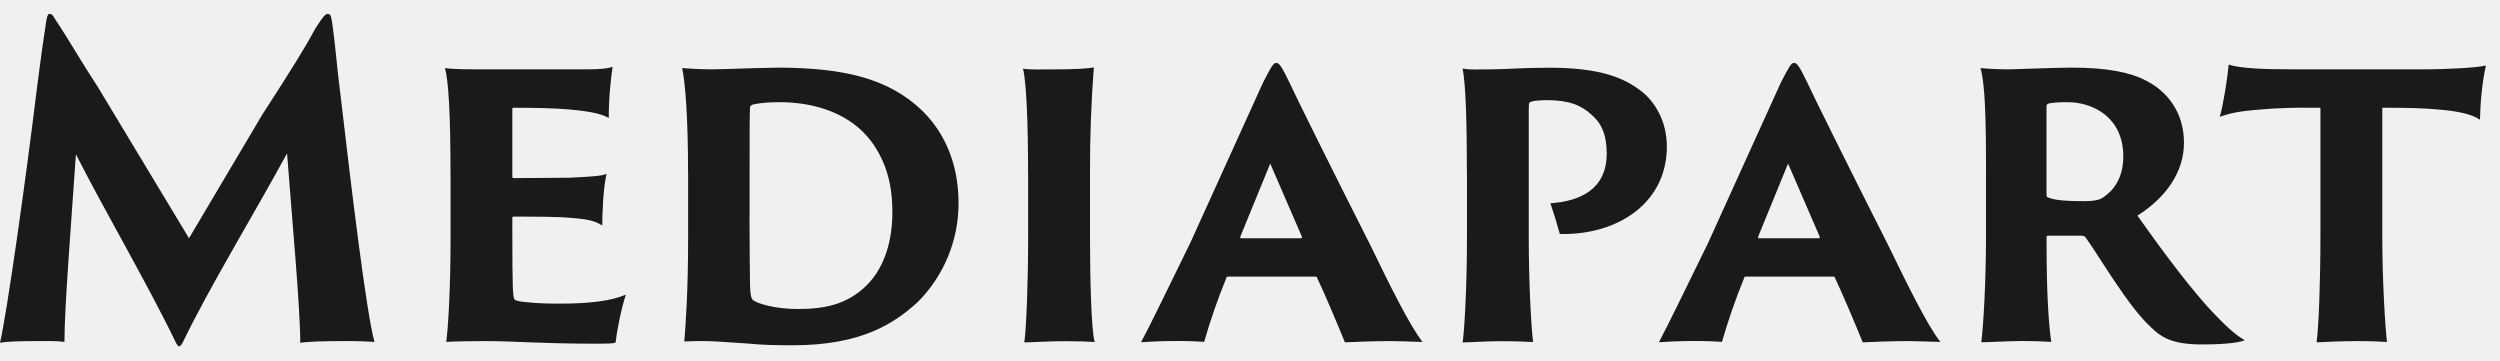
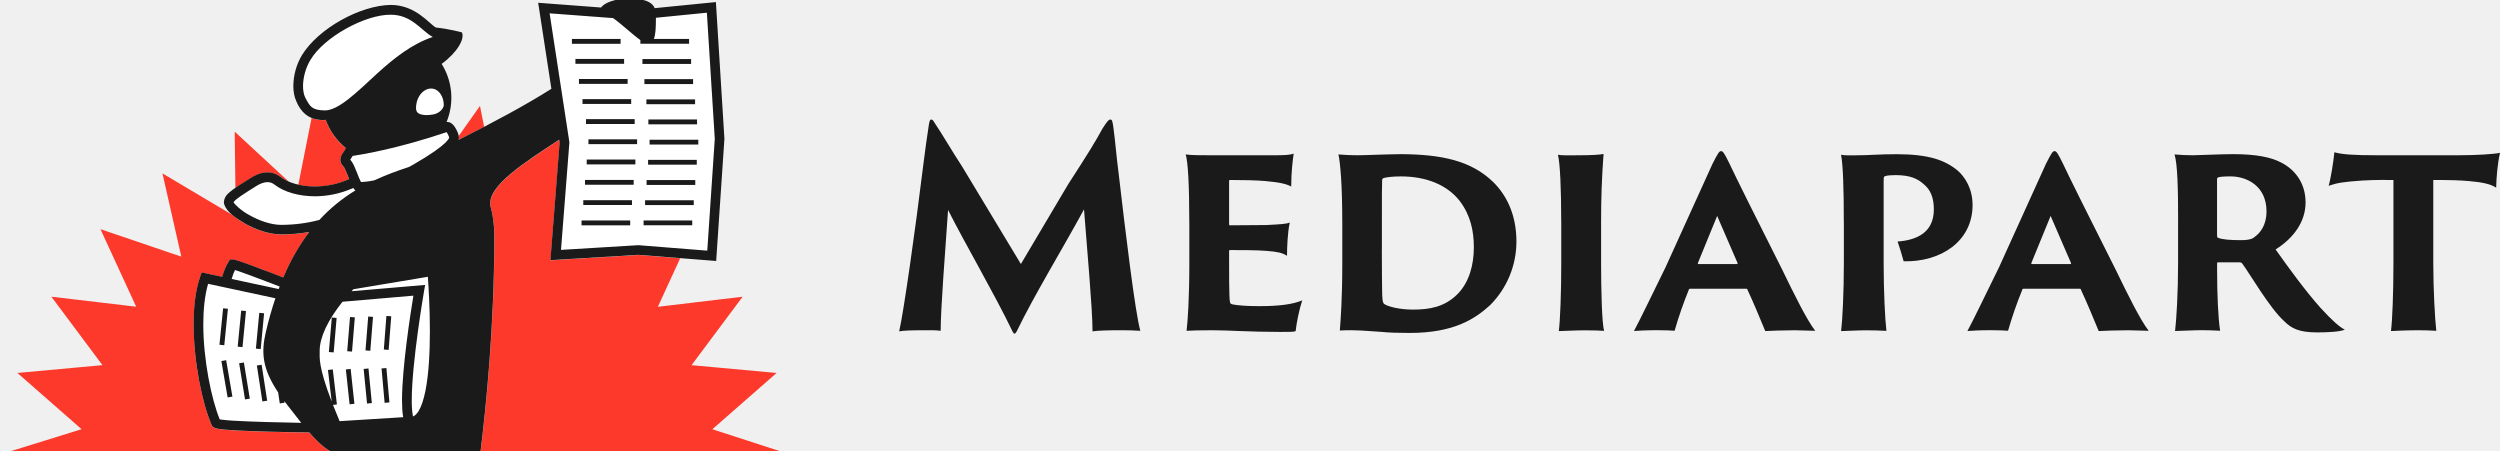
- <svg xmlns="http://www.w3.org/2000/svg" class="mediapart-logo-text" aria-hidden="true" focusable="false" viewBox="0 0 119 17" width="222" height="32">
-   <path fill="#1A1A1A" d="M1.772 4.017c.141-1.135.283-2.133.428-3.086.056-.305.097-.346.16-.346.141 0 .182.123.324.346.487.711 1.258 2.051 1.969 3.127l4.344 7.206 3.491-5.889c1.481-2.292 2.01-3.145 2.539-4.12.346-.547.469-.67.569-.67.141 0 .164.06.242.61.141 1.035.223 2.152.365 3.209.547 4.69 1.24 10.437 1.623 11.796a18.518 18.518 0 0 0-1.463-.041c-.875 0-1.664.018-2.07.082 0-1.664-.405-6.05-.629-9.016-1.604 2.945-3.737 6.436-4.973 9.016-.141.242-.204.204-.305.018-1.358-2.821-3.514-6.495-4.772-8.993-.223 3.25-.547 7.31-.547 8.934-.346-.06-.994-.041-1.299-.041-.834 0-1.463.018-1.768.082.328-1.404 1.202-7.557 1.772-12.224ZM21.444 8.16c0-2.863-.101-4.448-.265-4.996.406.06 1.117.06 1.768.06h4.385c.651 0 1.482.019 1.828-.123-.06.428-.183 1.322-.183 2.438-.324-.182-.77-.305-1.887-.406-.633-.063-1.809-.081-2.643-.081-.04 0-.06.018-.06.06V8.32c0 .06.02.082.06.082.466 0 2.01-.019 2.68-.019 1.158-.06 1.482-.082 1.746-.182-.164.688-.205 1.91-.205 2.456-.346-.223-.71-.305-1.522-.365-.57-.06-2.152-.06-2.699-.06-.04 0-.06.02-.06.06v.652c0 2.72.02 3.208.124 3.25.06.04.204.081.428.1.506.06.975.082 1.727.082 1.38 0 2.415-.123 3.126-.428-.223.67-.428 1.704-.487 2.274-.1.06-.387.06-1.098.06-2.356 0-3.816-.123-5.055-.123-.912 0-1.604.018-1.91.04.082-.629.205-2.374.205-4.995V8.16h-.003Zm11.308-.023c0-2.698-.142-4.343-.283-4.973.223.02.852.06 1.422.06s1.686-.06 3.208-.082c3.026.019 5.178.488 6.8 2.051.913.893 1.728 2.315 1.728 4.407a6.652 6.652 0 0 1-1.95 4.709c-1.099.994-2.64 2.05-5.949 2.05-.752 0-1.522-.018-2.11-.081-1.076-.06-1.746-.164-3.045-.1.06-.753.182-2.335.182-4.955V8.137h-.003Zm2.925 2.11c0 1.847.019 2.398.019 2.781 0 .834.04 1.076.141 1.176.224.183 1.098.428 2.133.428 1.217 0 2.334-.182 3.29-1.135.875-.874 1.218-2.174 1.218-3.473 0-1.198-.242-2.356-1.035-3.41-.953-1.239-2.557-1.827-4.344-1.827-.629 0-1.076.06-1.299.123-.06.041-.1.082-.1.123-.019.387-.019 1.38-.019 2.903v2.312h-.004ZM48.936 8.16c0-2.457-.082-4.344-.242-4.973.242.06.893.04 1.38.04 1.076 0 1.769-.04 1.992-.1a64.23 64.23 0 0 0-.182 5.036v3.045c0 1.95.06 4.448.223 4.995-.223-.018-.793-.04-1.422-.04-.689 0-1.664.059-1.928.059.1-.73.182-2.844.182-5.014V8.16h-.003Zm9.521 4.931c-.06 0-.082.02-.082.06a29.531 29.531 0 0 0-1.057 3.045c-.305-.019-.629-.041-1.299-.041-.811 0-1.463.04-1.705.06.488-.912 1.217-2.439 2.334-4.71l3.473-7.652c.387-.752.487-.934.629-.934.141 0 .242.141.629.934.264.588 2.151 4.385 3.878 7.798.875 1.805 1.847 3.778 2.457 4.549-.651-.019-1.258-.041-1.504-.041-.833 0-1.805.04-2.192.06-.324-.794-.934-2.253-1.321-3.068 0-.04-.019-.06-.082-.06h-4.158Zm3.47-1.827c.04 0 .059-.019.04-.082L60.463 7.71l-1.422 3.473c-.018.06 0 .082.041.082h2.844Zm7.898-3.104c0-2.457-.06-4.262-.205-4.973.305.06.629.04 1.176.04.893 0 1.645-.081 2.922-.081 2.397 0 3.592.446 4.508 1.198.547.466 1.116 1.34 1.116 2.558 0 2.68-2.334 4.224-5.095 4.16A23.522 23.522 0 0 0 73.8 9.6c1.4-.1 2.68-.651 2.68-2.375 0-.893-.264-1.462-.73-1.846-.465-.428-1.034-.688-2.11-.688-.242 0-.63.018-.77.081-.083.019-.101.041-.101.388v6.111c0 1.95.1 4.061.205 4.932a30.445 30.445 0 0 0-1.545-.04c-.57 0-1.545.059-1.805.059.1-.77.204-2.863.204-5.014V8.16h-.003Zm13.281 4.931c-.06 0-.082.02-.082.06a29.531 29.531 0 0 0-1.058 3.045c-.305-.019-.629-.041-1.299-.041-.811 0-1.462.04-1.704.06.487-.912 1.217-2.439 2.334-4.71l3.472-7.652c.387-.752.488-.934.63-.934.14 0 .241.141.628.934.265.588 2.152 4.385 3.879 7.798.875 1.805 1.846 3.778 2.457 4.549-.652-.019-1.258-.041-1.504-.041-.834 0-1.805.04-2.193.06-.323-.794-.934-2.253-1.32-3.068 0-.04-.02-.06-.083-.06h-4.157Zm3.469-1.827c.04 0 .06-.019.04-.082L85.112 7.71l-1.422 3.473c-.019.06 0 .082.04.082h2.845Zm7.961-3.104c0-2.457-.04-4.244-.264-4.996.465.041.912.06 1.381.06.283 0 2.133-.082 2.944-.082 1.686 0 2.822.223 3.574.63.952.487 1.786 1.462 1.786 2.943 0 1.381-.834 2.599-2.215 3.473.994 1.4 2.174 3.026 3.31 4.303.833.912 1.421 1.44 1.805 1.623-.365.164-1.322.205-2.029.205-1.34 0-1.909-.283-2.456-.834-1.076-.975-2.476-3.41-3.086-4.243-.041-.06-.1-.1-.205-.1h-1.604c-.041 0-.06.018-.06.081v.406c0 1.95.082 3.674.224 4.567a23.578 23.578 0 0 0-1.381-.041c-.588 0-1.623.06-1.95.06.1-.812.223-2.844.223-5.014V8.16h.003Zm2.881.953c0 .163 0 .182.06.204.305.142.934.183 1.727.183.447 0 .752-.06.912-.183.487-.324.953-.912.953-1.95 0-1.846-1.422-2.58-2.662-2.58-.405 0-.792.019-.934.082-.04.019-.06.06-.06.123v4.12h.004ZM106.086 3c.547.164 1.422.224 3.108.224h6.09c1.299 0 2.639-.082 3.045-.182-.183.811-.265 1.786-.283 2.58-.387-.265-1.016-.407-2.01-.489-.67-.06-1.34-.081-2.639-.081v6.111c0 1.97.123 4.184.223 5.037a21.26 21.26 0 0 0-1.321-.041c-.875 0-1.646.04-2.029.06.101-.753.182-2.845.182-5.015V5.052c-.729 0-1.157-.019-2.292.04-1.422.101-1.828.164-2.498.388.16-.529.365-1.828.424-2.48Z" />
+ <svg xmlns="http://www.w3.org/2000/svg" class="mediapart-logo-icon paperboy paperboy-logo" aria-hidden="true" viewBox="0 0 298.802 53.901" xml:space="preserve">
+   <g style="stroke-width:.55">
+     <path fill="#fc392b" fill-rule="evenodd" d="m 30.191,9.132 a 0.64,0.64 0 0 1 -0.019,0.164 l 0.049,-0.025 0.048,-0.026 c 0.527,-0.263 1.056,-0.532 1.583,-0.806 l -0.274,-1.38 -1.4,1.982 0.002,0.01 c 0.004,0.025 0.009,0.05 0.011,0.081 z M 20.352,28.55 h -0.05 c -0.439,-0.006 -1.464,-0.02 -2.556,-0.048 -1.459,-0.04 -2.974,-0.094 -3.487,-0.21 a 0.69,0.69 0 0 0 -0.052,-0.014 c -0.056,-0.014 -0.11,-0.027 -0.212,-0.114 l -0.04,-0.04 -0.024,-0.055 c -0.61,-1.38 -1.188,-4.118 -1.19,-6.63 0,-1.15 0.123,-2.25 0.438,-3.152 l 0.094,-0.266 1.346,0.29 c 0.118,-0.395 0.258,-0.733 0.427,-0.997 l 0.094,-0.142 h 0.17 a 0.97,0.97 0 0 1 0.282,0.06 l 0.112,0.034 c 0.161,0.051 0.368,0.124 0.605,0.21 a 84.969,84.969 0 0 1 2.105,0.79 c 0.075,0.03 0.149,0.058 0.221,0.085 0.506,-1.184 1.083,-2.168 1.712,-2.993 -0.554,0.1 -1.158,0.159 -1.832,0.162 h -0.022 c -0.825,-0.006 -1.687,-0.325 -2.38,-0.715 a 6.02,6.02 0 0 1 -0.866,-0.597 l -4.559,-2.71 1.241,5.478 L 6.609,15.168 8.96,20.27 3.38,19.612 6.741,24.115 1.145,24.628 5.368,28.33 0,29.995 H 22.287 C 21.661,29.893 21.005,29.296 20.352,28.549 Z M 46.868,28.332 52,29.997 V 30 H 31.596 c 0.382,-3.042 0.93,-8.415 0.93,-14.323 0,-0.798 -0.091,-1.457 -0.253,-2.01 -0.246,-1.245 2.039,-2.745 4.167,-4.143 l 0.353,-0.231 0.03,0.193 -0.605,7.733 5.782,-0.352 2.75,0.217 -1.469,3.192 5.578,-0.663 -3.361,4.503 5.596,0.513 -4.226,3.702 z M 22.972,11.882 a 0.312,0.312 0 0 1 -0.01,-0.026 0.29,0.29 0 0 0 -0.012,-0.025 c -0.129,-0.347 -0.309,-0.75 -0.349,-0.771 a 0.647,0.647 0 0 1 -0.212,-0.449 0.9,0.9 0 0 1 0.204,-0.492 0.742,0.742 0 0 0 0.118,-0.201 l 0.038,-0.08 a 4.28,4.28 0 0 1 -1.32,-1.852 l -0.034,0.003 a 0.683,0.683 0 0 1 -0.11,0.007 H 21.25 A 1.93,1.93 0 0 1 20.5,7.852 l -0.873,4.395 c 0.336,0.078 0.701,0.121 1.088,0.121 0.73,0 1.515,-0.153 2.257,-0.486 z m -5.368,-0.444 c -0.438,0.003 -0.825,0.186 -1.126,0.382 -0.125,0.082 -0.252,0.162 -0.377,0.241 -0.213,0.136 -0.422,0.268 -0.612,0.399 L 15.441,8.754 19,12.045 a 2.585,2.585 0 0 1 -0.562,-0.32 1.358,1.358 0 0 0 -0.835,-0.287 z" clip-rule="evenodd" style="stroke-width:.55" transform="matrix(1.816667,0,0,1.816678,-1.6196289e-6,-0.1666672)" />
+     <path fill="#fff" fill-rule="evenodd" d="m 42.002,16.223 4.53,0.36 0.495,-7.359 -0.522,-8.297 -3.353,0.333 c 0,0.672 -0.024,1.129 -0.137,1.392 h 2.319 V 2.966 H 42.13 V 2.727 C 41.889,2.561 41.597,2.312 41.29,2.051 a 15.728,15.728 0 0 0 -0.952,-0.77 l -4.178,-0.312 1.303,8.487 -0.554,7.077 5.094,-0.309 z M 20.072,6.491 c 0.326,0.626 0.444,0.836 1.256,0.865 0.832,0.035 1.901,-0.958 3.153,-2.12 l 0.398,-0.367 c 1.019,-0.92 2.19,-1.873 3.595,-2.346 L 28.429,2.499 A 4.587,4.587 0 0 1 27.789,2.011 C 27.264,1.564 26.672,1.059 25.709,1.059 24.033,1.037 21.303,2.529 20.417,4.044 a 3.464,3.464 0 0 0 -0.481,1.708 c 0,0.299 0.05,0.562 0.137,0.74 z m 9.125,0.513 C 29.207,7.19 28.934,7.55 28.499,7.622 A 2.54,2.54 0 0 1 28.058,7.665 C 27.612,7.649 27.373,7.545 27.37,7.211 27.373,6.419 27.886,5.913 28.361,5.913 a 0.79,0.79 0 0 1 0.137,0.014 c 0.393,0.07 0.702,0.54 0.699,1.077 z M 27.227,10.9 C 28.415,10.215 29.02,9.756 29.307,9.476 29.552,9.224 29.554,9.159 29.552,9.14 A 0.12,0.12 0 0 0 29.544,9.105 1.04,1.04 0 0 0 29.49,8.974 1.11,1.11 0 0 0 29.382,8.786 c -3.213,1.082 -5.556,1.472 -6.18,1.563 -0.042,0.073 -0.083,0.133 -0.114,0.18 l -0.046,0.07 c 0.002,0.006 0.005,0.008 0.01,0.014 0.169,0.186 0.266,0.426 0.37,0.683 l 0.068,0.168 c 0.089,0.24 0.197,0.492 0.256,0.602 a 4.52,4.52 0 0 0 0.894,-0.115 c 0.755,-0.35 1.518,-0.629 2.273,-0.876 0.1,-0.05 0.196,-0.106 0.297,-0.165 l 0.018,-0.01 z m -8.702,3.985 H 18.49 c -0.653,0.002 -1.445,-0.28 -2.066,-0.632 -0.57,-0.298 -1.002,-0.736 -1.056,-0.851 0.043,-0.159 0.771,-0.621 1.457,-1.05 0.239,-0.16 0.529,-0.28 0.776,-0.278 a 0.69,0.69 0 0 1 0.446,0.153 c 0.65,0.503 1.61,0.774 2.67,0.777 0.815,0 1.693,-0.172 2.524,-0.548 a 0.532,0.532 0 0 0 0.056,0.078 l 0.014,0.014 c 0.02,0.021 0.044,0.045 0.075,0.07 a 10.94,10.94 0 0 0 -2.373,1.942 9.805,9.805 0 0 1 -2.488,0.325 z m -3.683,3.928 -1.365,-0.293 c -0.949,2.703 -0.105,7.628 0.741,9.538 0.24,0.239 6.303,0.295 6.303,0.295 l 6.411,-0.4 c 2.373,0.228 1.486,-9.89 1.486,-9.89 l -8.219,1.373 c 0,0 -4.592,-1.814 -4.893,-1.814 -0.188,0.28 -0.34,0.69 -0.464,1.19 z" clip-rule="evenodd" style="stroke-width:.55" transform="matrix(1.816667,0,0,1.816678,-1.6196289e-6,-0.1666672)" />
+     <path fill="#1a1a1a" d="m 25.253,23.087 0.317,0.025 0.17,-2.209 -0.318,-0.027 -0.17,2.211 z m -1.207,0.057 0.317,0.027 0.178,-2.23 -0.317,-0.024 z m -1.203,0.054 0.317,0.026 0.185,-2.251 -0.317,-0.027 z m -1.207,0.053 0.317,0.027 0.194,-2.27 -0.317,-0.027 z m -4.26,-2.547 -0.318,-0.03 -0.223,2.354 0.317,0.03 0.223,-2.354 z m -1.191,-0.148 -0.317,-0.032 -0.231,2.375 0.317,0.03 0.23,-2.372 z m -1.19,-0.15 -0.317,-0.03 -0.24,2.397 0.318,0.032 z m 10.107,3.925 0.202,2.263 0.317,-0.027 -0.199,-2.26 z m -1.177,0.035 0.223,2.276 0.317,-0.032 -0.223,-2.276 z m -1.17,0.033 0.245,2.291 0.317,-0.032 -0.247,-2.292 -0.317,0.033 z m -5.855,-0.261 0.362,2.364 0.315,-0.048 -0.363,-2.364 z m -1.166,-0.148 0.386,2.38 0.315,-0.05 -0.39,-2.38 -0.312,0.05 z m -1.17,-0.145 0.412,2.394 0.314,-0.054 -0.41,-2.396 -0.315,0.056 z M 41.294,5.29 H 38.09 v 0.32 h 3.203 V 5.29 Z m 1.233,1.658 H 45.73 V 6.631 h -3.203 z m 2.942,-2.972 h -3.203 v 0.32 h 3.203 z m -3.028,9.608 h 3.203 V 13.267 H 42.44 v 0.317 z M 42.398,5.621 H 45.6 V 5.3 h -3.203 v 0.32 z m -0.056,9.293 h 3.202 v -0.317 h -3.202 z m 0.198,-2.657 h 3.203 V 11.94 H 42.54 Z M 42.737,9.6 h 3.205 V 9.283 h -3.205 z m 4.362,-9.372 -4.025,0.4 C 42.881,0.173 42.306,0 41.382,0 40.5,0 39.796,0.25 39.541,0.586 l -4.135,-0.312 0.062,0.395 0.809,5.266 c -1.725,1.09 -3.89,2.249 -6.008,3.308 l -0.097,0.05 A 0.644,0.644 0 0 0 30.192,9.13 C 30.178,8.92 30.102,8.772 30,8.57 A 1.395,1.395 0 0 0 29.81,8.302 c -0.081,-0.078 -0.178,-0.18 -0.382,-0.188 -0.013,0 -0.03,0.003 -0.048,0.005 A 4.203,4.203 0 0 0 29.058,4.296 C 30.089,3.538 30.594,2.644 30.388,2.222 30.376,2.219 29.562,1.994 28.673,1.902 28.2,1.622 27.338,0.42 25.71,0.416 23.719,0.441 20.965,1.943 19.871,3.71 a 4.038,4.038 0 0 0 -0.572,2.037 c 0,0.368 0.059,0.712 0.196,1.008 0.277,0.669 0.787,1.233 1.755,1.233 l 0.075,-0.003 c 0.035,0 0.07,-0.005 0.105,-0.008 0.265,0.73 0.725,1.368 1.319,1.851 l -0.038,0.08 c -0.075,0.21 -0.28,0.296 -0.322,0.694 a 0.626,0.626 0 0 0 0.212,0.449 c 0.04,0.021 0.22,0.424 0.35,0.77 l 0.02,0.052 a 5.547,5.547 0 0 1 -2.253,0.486 c -0.949,0.003 -1.793,-0.258 -2.282,-0.642 A 1.358,1.358 0 0 0 17.601,11.43 c -0.438,0.002 -0.825,0.185 -1.126,0.381 -0.379,0.247 -0.782,0.486 -1.104,0.717 -0.31,0.245 -0.607,0.428 -0.642,0.86 0,0.04 0.005,0.089 0.019,0.14 0.153,0.478 0.671,0.86 1.364,1.27 0.694,0.388 1.553,0.71 2.38,0.715 h 0.022 a 10.842,10.842 0 0 0 1.833,-0.16 c -0.629,0.824 -1.207,1.807 -1.712,2.992 -0.21,-0.083 -0.43,-0.166 -0.65,-0.252 a 85.6,85.6 0 0 0 -1.677,-0.626 18.13,18.13 0 0 0 -0.604,-0.21 c -0.175,-0.05 -0.242,-0.083 -0.395,-0.094 h -0.172 l -0.094,0.142 c -0.17,0.264 -0.309,0.602 -0.427,0.997 l -1.346,-0.29 -0.094,0.266 c -0.317,0.903 -0.438,2.002 -0.438,3.152 0.005,2.512 0.58,5.25 1.19,6.63 l 0.024,0.054 0.04,0.04 c 0.135,0.113 0.183,0.1 0.264,0.13 0.516,0.115 2.031,0.169 3.487,0.21 1.137,0.029 2.2,0.042 2.606,0.048 0.65,0.75 1.309,1.343 1.94,1.448 h 9.302 c 0.381,-3.044 0.93,-8.418 0.93,-14.323 0,-0.798 -0.092,-1.457 -0.253,-2.01 -0.26,-1.314 2.3,-2.913 4.52,-4.374 l 0.029,0.193 -0.605,7.733 5.782,-0.352 5.124,0.405 L 47.66,9.221 47.1,0.228 Z M 30.288,2.531 a 0.11,0.11 0 0 0 0.019,0.005 H 30.285 Z M 15.462,17.856 c 0.425,0.135 1.46,0.519 2.407,0.884 l 0.53,0.204 -0.065,0.164 -3.095,-0.663 c 0.067,-0.231 0.143,-0.428 0.223,-0.589 z m 2.013,10 A 74.444,74.444 0 0 1 15.328,27.768 10.94,10.94 0 0 1 14.6,27.703 l -0.143,-0.021 c -0.54,-1.295 -1.082,-3.917 -1.082,-6.244 0,-0.986 0.096,-1.919 0.317,-2.674 l 4.427,0.951 a 22.782,22.782 0 0 0 -0.631,2.233 c -0.312,1.338 -0.236,2.389 0.811,3.96 l 0.108,0.726 0.314,-0.046 -0.016,-0.11 c 0.075,0.1 0.15,0.202 0.234,0.306 0.287,0.366 0.583,0.753 0.881,1.126 -0.586,-0.013 -1.462,-0.027 -2.345,-0.053 z M 29.197,7.005 c 0.01,0.186 -0.263,0.546 -0.698,0.618 A 2.54,2.54 0 0 1 28.058,7.666 C 27.612,7.65 27.373,7.546 27.37,7.212 27.373,6.42 27.886,5.914 28.361,5.914 a 0.79,0.79 0 0 1 0.137,0.014 c 0.393,0.07 0.702,0.54 0.699,1.077 z m -7.87,0.352 c -0.81,-0.03 -0.93,-0.239 -1.254,-0.865 -0.086,-0.177 -0.137,-0.44 -0.137,-0.739 0,-0.534 0.164,-1.184 0.48,-1.708 0.887,-1.516 3.617,-3.007 5.294,-2.985 1.362,0 1.982,1.013 2.719,1.44 l 0.045,0.024 c -1.405,0.473 -2.576,1.427 -3.595,2.345 -1.424,1.312 -2.633,2.526 -3.552,2.488 z m -2.802,7.529 H 18.49 c -0.653,0.002 -1.445,-0.28 -2.066,-0.632 -0.57,-0.298 -1.002,-0.736 -1.056,-0.851 0.043,-0.159 0.771,-0.621 1.457,-1.05 0.239,-0.16 0.529,-0.28 0.776,-0.278 a 0.69,0.69 0 0 1 0.446,0.153 c 0.65,0.503 1.61,0.774 2.67,0.777 0.815,0 1.693,-0.172 2.524,-0.548 a 0.532,0.532 0 0 0 0.056,0.078 c 0.024,0.024 0.051,0.053 0.089,0.083 a 10.94,10.94 0 0 0 -2.373,1.943 9.805,9.805 0 0 1 -2.488,0.325 z M 22.343,27.8 a 46.53,46.53 0 0 1 -0.435,-1.07 l 0.258,-0.029 -0.272,-2.305 -0.317,0.037 0.245,2.077 c -0.887,-2.316 -0.79,-2.88 -0.79,-3.35 0,-0.881 0.548,-2.023 1.502,-3.216 l 4.664,-0.4 c -0.196,1.192 -0.747,4.736 -0.75,6.88 0.003,0.433 0.02,0.806 0.078,1.115 z m 5.642,-1.97 c -0.113,0.551 -0.263,1.008 -0.44,1.298 -0.135,0.213 -0.253,0.317 -0.374,0.363 a 5.208,5.208 0 0 1 -0.08,-1.067 c -0.003,-2.498 0.808,-7.17 0.808,-7.179 l 0.07,-0.408 -4.839,0.414 c 0.04,-0.043 0.078,-0.086 0.121,-0.13 l 4.898,-0.819 c 0.046,0.626 0.134,2.034 0.134,3.58 -0.002,1.367 -0.072,2.842 -0.298,3.949 z M 29.307,9.476 c -0.287,0.28 -0.892,0.74 -2.08,1.424 a 7.162,7.162 0 0 1 -0.314,0.175 c -0.755,0.247 -1.518,0.526 -2.273,0.876 a 4.52,4.52 0 0 1 -0.894,0.115 6.025,6.025 0 0 1 -0.256,-0.602 c -0.134,-0.32 -0.233,-0.626 -0.438,-0.851 -0.005,-0.006 -0.008,-0.008 -0.01,-0.014 0.026,-0.045 0.091,-0.131 0.16,-0.25 0.624,-0.09 2.967,-0.48 6.18,-1.563 0.035,0.048 0.078,0.12 0.108,0.188 0.024,0.05 0.043,0.096 0.054,0.131 a 0.12,0.12 0 0 1 0.008,0.035 c 0.002,0.02 0,0.084 -0.245,0.336 z m 17.225,7.107 -4.53,-0.36 -5.094,0.309 0.553,-7.077 -1.302,-8.487 4.181,0.314 c 0.613,0.44 1.306,1.11 1.792,1.445 v 0.24 h 3.203 V 2.652 h -2.319 c 0.113,-0.263 0.137,-0.72 0.137,-1.392 l 3.353,-0.333 0.521,8.297 -0.494,7.359 z m -3.893,-5.656 h 3.203 V 10.61 H 42.639 Z M 40.83,2.652 h -3.203 v 0.32 h 3.203 z m 1.827,5.62 h 3.202 V 7.952 H 42.657 Z M 38.554,8.248 h 3.203 V 7.931 h -3.203 z m 2.507,-4.277 h -3.203 v 0.317 h 3.203 z M 38.324,6.93 h 3.203 V 6.613 h -3.203 z m -0.065,7.985 h 3.203 V 14.598 H 38.26 v 0.317 z m 0.455,-5.341 h 3.202 V 9.257 h -3.202 z m -0.113,1.335 h 3.202 v -0.32 h -3.202 z m -0.113,1.336 h 3.202 v -0.317 h -3.202 z m -0.113,1.335 h 3.203 v -0.317 h -3.203 z" style="stroke-width:.55" transform="matrix(1.816667,0,0,1.816678,-1.6196289e-6,-0.1666672)" />
+   </g>
+   <path fill="#1a1a1a" d="m 110.335,19.838 c 0.228,-1.835 0.458,-3.449 0.692,-4.99 0.09,-0.493 0.157,-0.559 0.259,-0.559 0.228,0 0.294,0.199 0.524,0.559 0.787,1.15 2.034,3.316 3.184,5.056 l 7.024,11.652 5.645,-9.522 c 2.395,-3.706 3.25,-5.085 4.105,-6.662 0.559,-0.884 0.758,-1.083 0.92,-1.083 0.228,0 0.265,0.097 0.391,0.986 0.228,1.674 0.361,3.48 0.59,5.189 0.884,7.583 2.005,16.876 2.624,19.074 a 29.943,29.943 0 0 0 -2.366,-0.066 c -1.415,0 -2.691,0.029 -3.347,0.133 0,-2.691 -0.655,-9.783 -1.017,-14.578 -2.594,4.762 -6.043,10.407 -8.041,14.578 -0.228,0.391 -0.33,0.33 -0.493,0.029 -2.196,-4.561 -5.682,-10.502 -7.716,-14.541 -0.361,5.255 -0.884,11.82 -0.884,14.446 -0.559,-0.097 -1.607,-0.066 -2.1,-0.066 -1.349,0 -2.366,0.029 -2.859,0.133 0.53,-2.27 1.944,-12.219 2.865,-19.766 z m 31.809,6.699 c 0,-4.629 -0.163,-7.192 -0.428,-8.078 0.656,0.097 1.806,0.097 2.859,0.097 h 7.09 c 1.053,0 2.396,0.031 2.956,-0.199 -0.097,0.692 -0.296,2.138 -0.296,3.942 -0.524,-0.294 -1.245,-0.493 -3.051,-0.656 -1.024,-0.102 -2.925,-0.131 -4.274,-0.131 -0.065,0 -0.097,0.029 -0.097,0.097 v 5.187 c 0,0.097 0.032,0.133 0.097,0.133 0.753,0 3.25,-0.031 4.333,-0.031 1.872,-0.097 2.396,-0.133 2.823,-0.294 -0.265,1.112 -0.331,3.088 -0.331,3.971 -0.559,-0.361 -1.148,-0.493 -2.461,-0.59 -0.922,-0.097 -3.48,-0.097 -4.364,-0.097 -0.065,0 -0.097,0.032 -0.097,0.097 v 1.054 c 0,4.398 0.032,5.187 0.201,5.255 0.097,0.065 0.33,0.131 0.692,0.162 0.818,0.097 1.577,0.133 2.792,0.133 2.231,0 3.905,-0.199 5.055,-0.692 -0.361,1.083 -0.692,2.755 -0.787,3.677 -0.162,0.097 -0.626,0.097 -1.775,0.097 -3.81,0 -6.17,-0.199 -8.174,-0.199 -1.475,0 -2.594,0.029 -3.088,0.065 0.133,-1.017 0.331,-3.839 0.331,-8.077 v -4.922 z m 18.284,-0.037 c 0,-4.363 -0.23,-7.022 -0.458,-8.041 0.361,0.032 1.378,0.097 2.299,0.097 0.922,0 2.726,-0.097 5.187,-0.133 4.893,0.031 8.373,0.789 10.995,3.316 1.476,1.444 2.794,3.743 2.794,7.126 a 10.756,10.756 0 0 1 -3.153,7.614 c -1.777,1.607 -4.269,3.315 -9.619,3.315 -1.216,0 -2.461,-0.029 -3.412,-0.131 -1.74,-0.097 -2.823,-0.265 -4.924,-0.162 0.097,-1.218 0.294,-3.776 0.294,-8.012 v -4.99 z m 4.73,3.412 c 0,2.987 0.031,3.877 0.031,4.497 0,1.349 0.065,1.74 0.228,1.902 0.362,0.296 1.775,0.692 3.449,0.692 1.968,0 3.774,-0.294 5.32,-1.835 1.415,-1.413 1.969,-3.515 1.969,-5.616 0,-1.937 -0.391,-3.81 -1.674,-5.514 -1.541,-2.003 -4.135,-2.954 -7.024,-2.954 -1.017,0 -1.74,0.097 -2.1,0.199 -0.097,0.066 -0.162,0.133 -0.162,0.199 -0.031,0.626 -0.031,2.231 -0.031,4.694 v 3.738 h -0.007 z m 21.439,-3.375 c 0,-3.973 -0.133,-7.024 -0.391,-8.041 0.391,0.097 1.444,0.065 2.231,0.065 1.74,0 2.86,-0.065 3.221,-0.162 a 103.857,103.857 0 0 0 -0.294,8.143 v 4.924 c 0,3.153 0.097,7.192 0.361,8.077 -0.361,-0.029 -1.282,-0.065 -2.299,-0.065 -1.114,0 -2.691,0.095 -3.117,0.095 0.162,-1.18 0.294,-4.599 0.294,-8.107 v -4.928 z m 15.395,7.973 c -0.097,0 -0.133,0.032 -0.133,0.097 a 47.75,47.75 0 0 0 -1.709,4.924 c -0.493,-0.031 -1.017,-0.066 -2.1,-0.066 -1.311,0 -2.366,0.065 -2.757,0.097 0.789,-1.475 1.968,-3.944 3.774,-7.616 l 5.616,-12.373 c 0.626,-1.216 0.787,-1.51 1.017,-1.51 0.228,0 0.391,0.228 1.017,1.51 0.427,0.951 3.478,7.09 6.271,12.609 1.415,2.919 2.987,6.109 3.973,7.356 -1.053,-0.031 -2.034,-0.066 -2.432,-0.066 -1.347,0 -2.919,0.065 -3.544,0.097 -0.524,-1.284 -1.51,-3.643 -2.136,-4.961 0,-0.065 -0.031,-0.097 -0.133,-0.097 z m 5.611,-2.954 c 0.065,0 0.095,-0.031 0.065,-0.133 l -2.432,-5.614 -2.299,5.616 c -0.029,0.097 0,0.133 0.066,0.133 h 4.599 z m 12.771,-5.019 c 0,-3.973 -0.097,-6.891 -0.331,-8.041 0.493,0.097 1.017,0.065 1.901,0.065 1.444,0 2.66,-0.131 4.725,-0.131 3.876,0 5.808,0.721 7.289,1.937 0.884,0.753 1.805,2.167 1.805,4.136 0,4.333 -3.774,6.83 -8.238,6.727 a 38.034,38.034 0 0 0 -0.723,-2.364 c 2.264,-0.162 4.333,-1.053 4.333,-3.84 0,-1.444 -0.427,-2.364 -1.18,-2.985 -0.752,-0.692 -1.672,-1.112 -3.412,-1.112 -0.391,0 -1.019,0.029 -1.245,0.131 -0.134,0.031 -0.163,0.066 -0.163,0.627 v 9.881 c 0,3.153 0.162,6.566 0.331,7.975 a 49.228,49.228 0 0 0 -2.498,-0.065 c -0.922,0 -2.498,0.095 -2.919,0.095 0.162,-1.245 0.33,-4.629 0.33,-8.107 v -4.928 z m 21.475,7.973 c -0.097,0 -0.133,0.032 -0.133,0.097 a 47.75,47.75 0 0 0 -1.711,4.924 c -0.493,-0.031 -1.017,-0.066 -2.1,-0.066 -1.311,0 -2.364,0.065 -2.755,0.097 0.787,-1.475 1.968,-3.944 3.774,-7.616 l 5.614,-12.373 c 0.626,-1.216 0.789,-1.51 1.019,-1.51 0.226,0 0.39,0.228 1.015,1.51 0.428,0.951 3.48,7.09 6.272,12.609 1.415,2.919 2.985,6.109 3.973,7.356 -1.054,-0.031 -2.034,-0.066 -2.432,-0.066 -1.349,0 -2.919,0.065 -3.546,0.097 -0.522,-1.284 -1.51,-3.643 -2.134,-4.961 0,-0.065 -0.032,-0.097 -0.134,-0.097 z m 5.609,-2.954 c 0.065,0 0.097,-0.031 0.065,-0.133 l -2.43,-5.614 -2.299,5.616 c -0.031,0.097 0,0.133 0.065,0.133 h 4.6 z m 12.873,-5.019 c 0,-3.973 -0.065,-6.862 -0.427,-8.078 0.752,0.066 1.475,0.097 2.233,0.097 0.458,0 3.449,-0.133 4.76,-0.133 2.726,0 4.563,0.361 5.779,1.019 1.539,0.787 2.888,2.364 2.888,4.759 0,2.233 -1.349,4.202 -3.582,5.616 1.607,2.264 3.515,4.893 5.352,6.958 1.347,1.475 2.298,2.328 2.919,2.624 -0.59,0.265 -2.138,0.331 -3.281,0.331 -2.167,0 -3.087,-0.458 -3.971,-1.349 -1.74,-1.577 -4.004,-5.514 -4.99,-6.861 -0.066,-0.097 -0.162,-0.162 -0.331,-0.162 h -2.594 c -0.066,0 -0.097,0.029 -0.097,0.131 v 0.656 c 0,3.153 0.133,5.941 0.362,7.385 a 38.124,38.124 0 0 0 -2.233,-0.066 c -0.951,0 -2.624,0.097 -3.153,0.097 0.162,-1.313 0.361,-4.599 0.361,-8.107 v -4.917 z m 4.658,1.541 c 0,0.264 0,0.294 0.097,0.33 0.493,0.23 1.51,0.296 2.792,0.296 0.723,0 1.216,-0.097 1.475,-0.296 0.787,-0.524 1.541,-1.475 1.541,-3.153 0,-2.985 -2.299,-4.172 -4.304,-4.172 -0.655,0 -1.281,0.031 -1.51,0.133 -0.065,0.031 -0.097,0.097 -0.097,0.199 v 6.662 h 0.006 z m 14.017,-9.884 c 0.884,0.265 2.299,0.362 5.025,0.362 h 9.847 c 2.1,0 4.267,-0.133 4.924,-0.294 -0.296,1.311 -0.428,2.888 -0.458,4.172 -0.626,-0.428 -1.643,-0.658 -3.25,-0.791 -1.083,-0.097 -2.167,-0.131 -4.267,-0.131 v 9.881 c 0,3.185 0.199,6.765 0.361,8.145 a 34.376,34.376 0 0 0 -2.136,-0.066 c -1.415,0 -2.661,0.065 -3.281,0.097 0.163,-1.218 0.294,-4.6 0.294,-8.109 V 21.512 c -1.179,0 -1.871,-0.031 -3.706,0.065 -2.299,0.163 -2.956,0.265 -4.039,0.627 0.259,-0.855 0.59,-2.956 0.686,-4.01 z" style="stroke-width:1.617" />
</svg>
